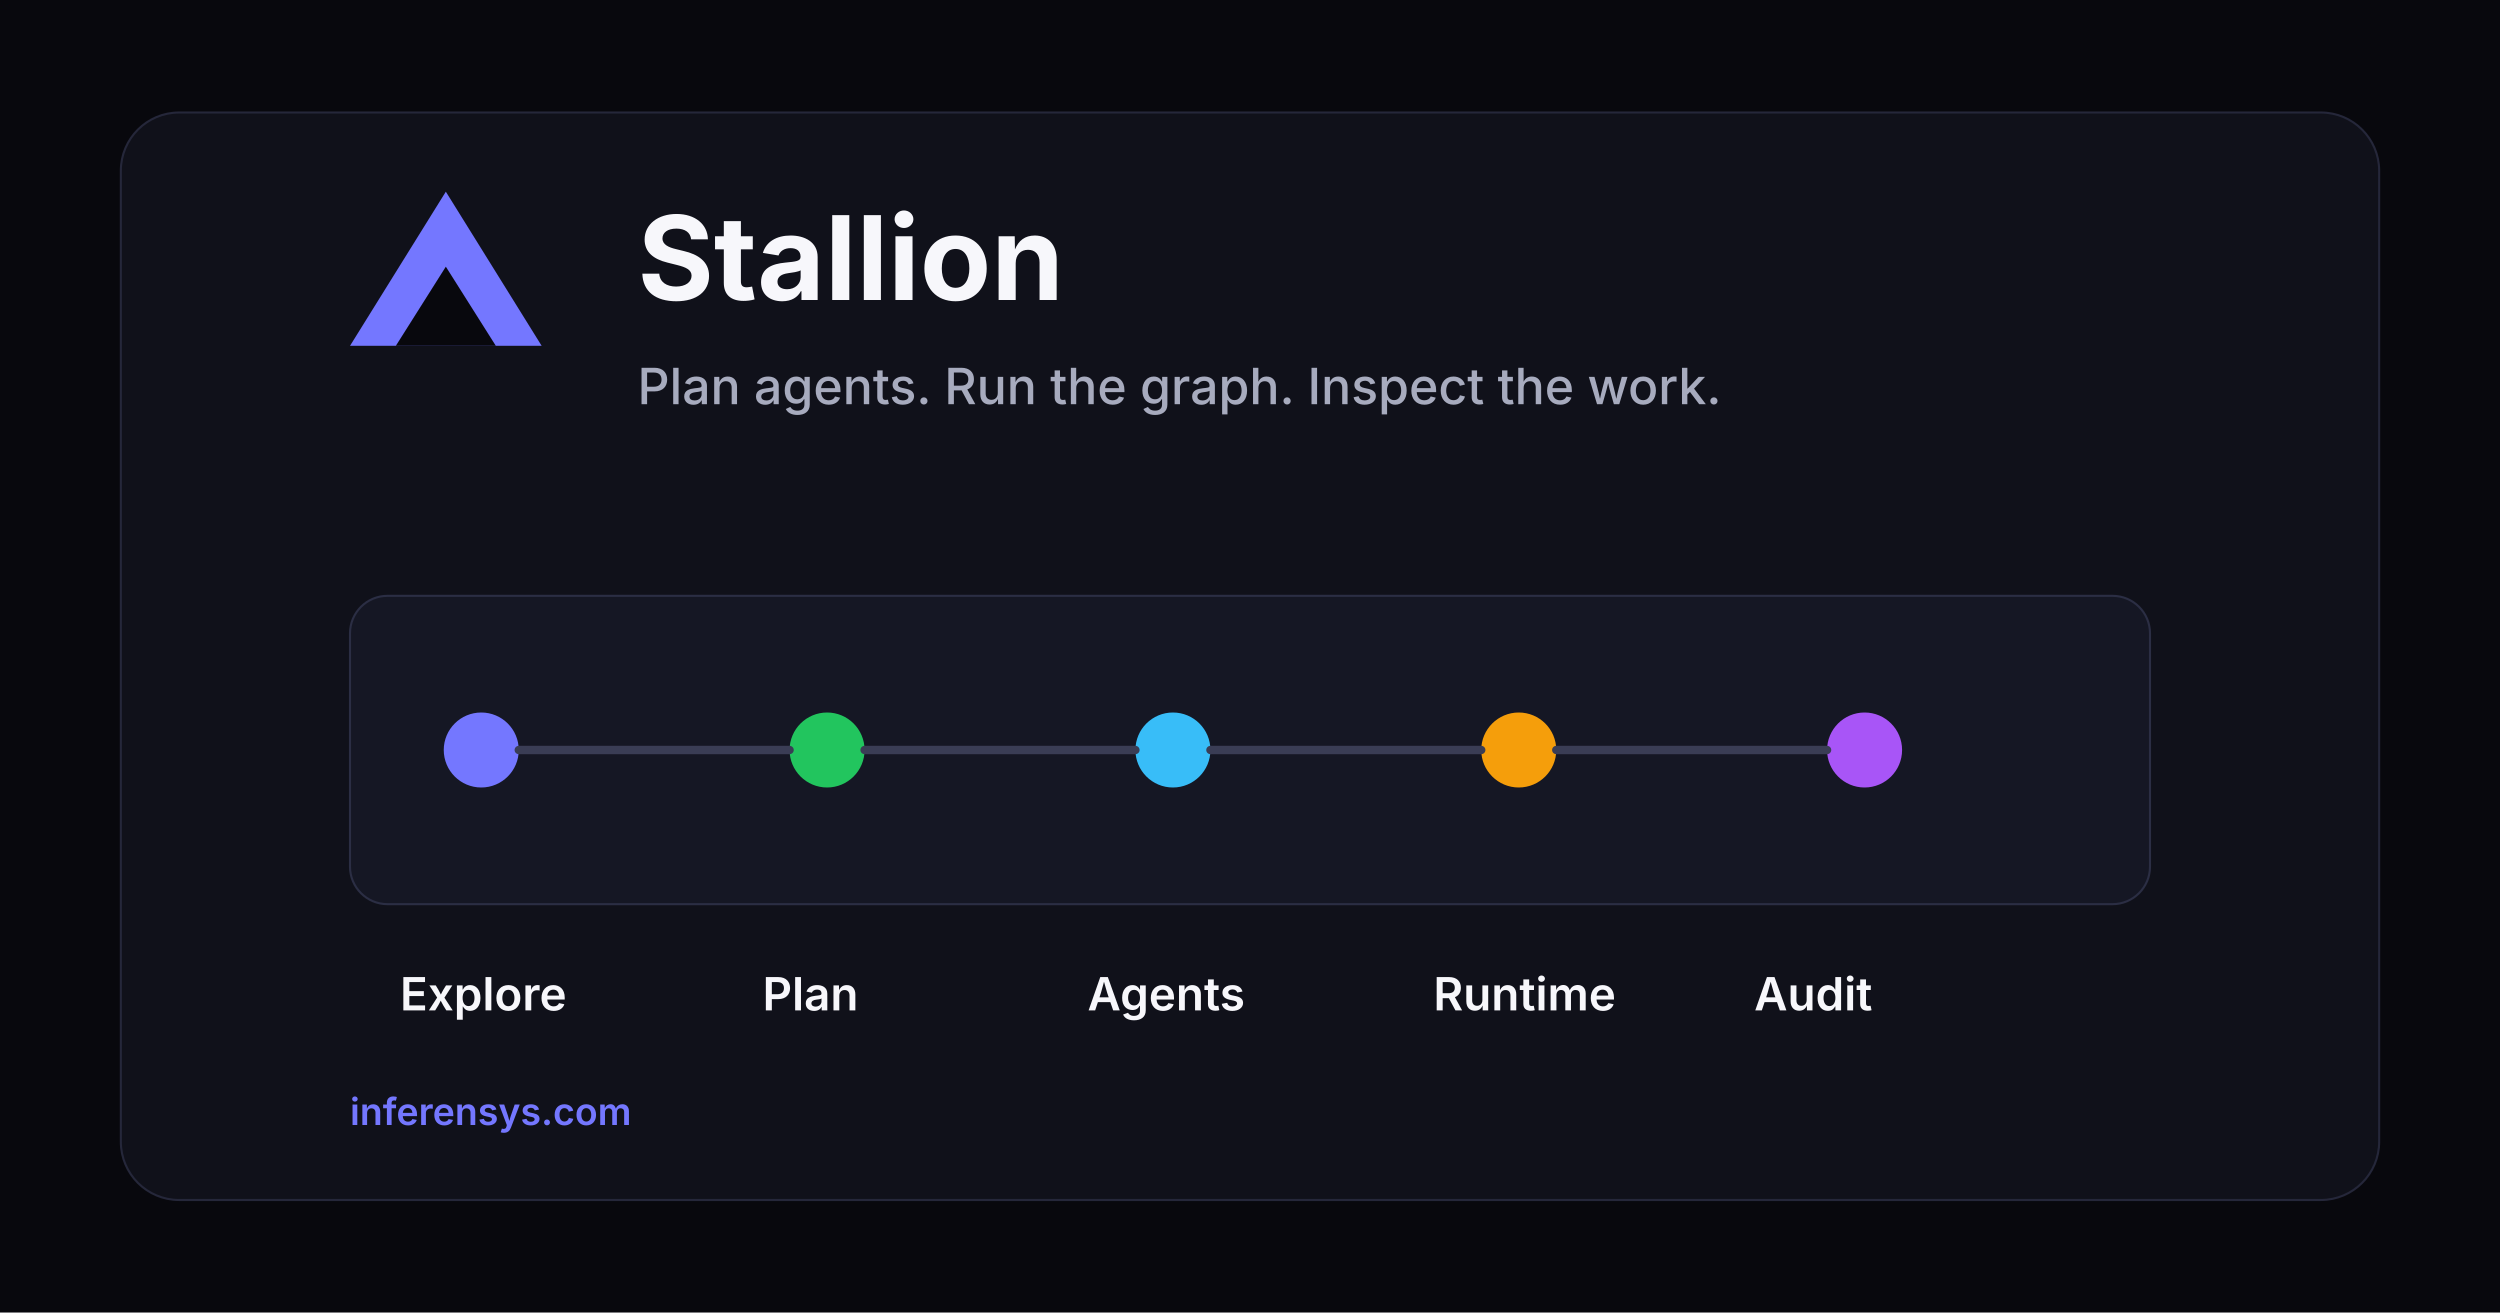
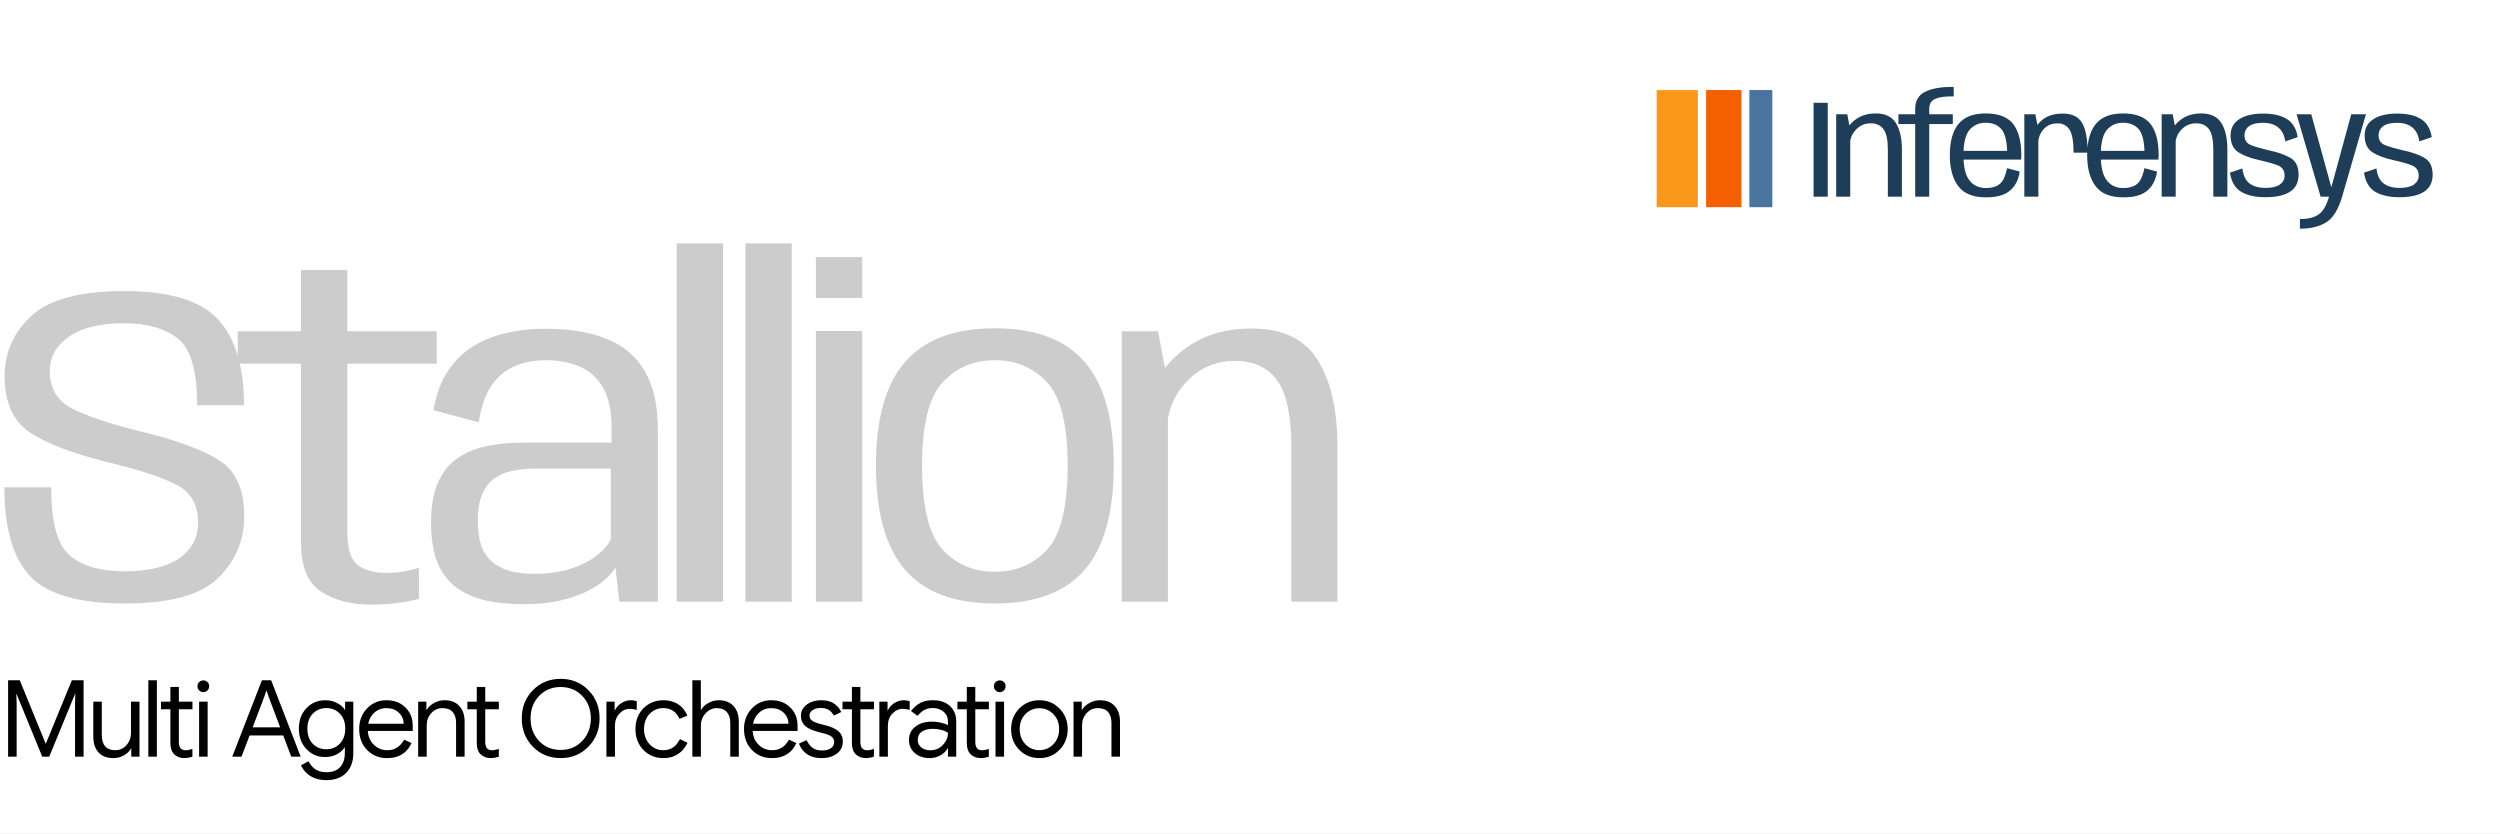
- <svg xmlns="http://www.w3.org/2000/svg" width="1200" height="630" viewBox="0 0 1200 630" fill="none">
-   <rect width="1200" height="630" fill="#08080D" />
-   <rect x="58" y="54" width="1084" height="522" rx="28" fill="#10111A" stroke="#25273A" />
-   <path d="M168 166L214 92L260 166H168Z" fill="#7477FF" />
-   <path d="M190 166L214 128L238 166H190Z" fill="#08080D" />
-   <text x="306" y="144" fill="#F7F7FB" font-family="Inter, ui-sans-serif, system-ui, -apple-system, BlinkMacSystemFont, 'Segoe UI', sans-serif" font-size="56" font-weight="700">Stallion</text>
-   <text x="306" y="194" fill="#A7ABBE" font-family="Inter, ui-sans-serif, system-ui, -apple-system, BlinkMacSystemFont, 'Segoe UI', sans-serif" font-size="24" font-weight="500">Plan agents. Run the graph. Inspect the work.</text>
-   <rect x="168" y="286" width="864" height="148" rx="18" fill="#151724" stroke="#2B2E44" />
-   <circle cx="231" cy="360" r="18" fill="#7477FF" />
-   <circle cx="397" cy="360" r="18" fill="#22C55E" />
-   <circle cx="563" cy="360" r="18" fill="#38BDF8" />
-   <circle cx="729" cy="360" r="18" fill="#F59E0B" />
-   <circle cx="895" cy="360" r="18" fill="#A855F7" />
-   <path d="M249 360H379" stroke="#3A3D55" stroke-width="4" stroke-linecap="round" />
-   <path d="M415 360H545" stroke="#3A3D55" stroke-width="4" stroke-linecap="round" />
-   <path d="M581 360H711" stroke="#3A3D55" stroke-width="4" stroke-linecap="round" />
-   <path d="M747 360H877" stroke="#3A3D55" stroke-width="4" stroke-linecap="round" />
-   <text x="192" y="485" fill="#F7F7FB" font-family="Inter, ui-sans-serif, system-ui, -apple-system, BlinkMacSystemFont, 'Segoe UI', sans-serif" font-size="22" font-weight="600">Explore</text>
-   <text x="366" y="485" fill="#F7F7FB" font-family="Inter, ui-sans-serif, system-ui, -apple-system, BlinkMacSystemFont, 'Segoe UI', sans-serif" font-size="22" font-weight="600">Plan</text>
-   <text x="522" y="485" fill="#F7F7FB" font-family="Inter, ui-sans-serif, system-ui, -apple-system, BlinkMacSystemFont, 'Segoe UI', sans-serif" font-size="22" font-weight="600">Agents</text>
-   <text x="688" y="485" fill="#F7F7FB" font-family="Inter, ui-sans-serif, system-ui, -apple-system, BlinkMacSystemFont, 'Segoe UI', sans-serif" font-size="22" font-weight="600">Runtime</text>
-   <text x="842" y="485" fill="#F7F7FB" font-family="Inter, ui-sans-serif, system-ui, -apple-system, BlinkMacSystemFont, 'Segoe UI', sans-serif" font-size="22" font-weight="600">Audit</text>
-   <text x="168" y="540" fill="#7477FF" font-family="Inter, ui-sans-serif, system-ui, -apple-system, BlinkMacSystemFont, 'Segoe UI', sans-serif" font-size="18" font-weight="600">inferensys.com</text>
+ <svg xmlns="http://www.w3.org/2000/svg" width="1500" height="500" viewBox="0 0 1500 500" fill="none">
+   <g clip-path="url(#clip0_213_137)">
+     <rect width="1500" height="500" fill="white" />
+     <rect x="994" y="124.32" width="70.285" height="24.701" transform="rotate(-90 994 124.32)" fill="#FA9819" />
+     <rect x="1023.67" y="124.32" width="70.285" height="21.189" transform="rotate(-90 1023.67 124.32)" fill="#F45F00" />
+     <rect x="1049.62" y="124.32" width="70.285" height="13.773" transform="rotate(-90 1049.62 124.32)" fill="#48749E" />
+     <path d="M1088.14 118V61.674H1096.65V118H1088.14ZM1101.71 118V68.558H1108.35L1110.14 78.113V118H1101.71ZM1132.71 118V89.754C1132.71 84.024 1131.85 79.963 1130.12 77.57C1128.43 75.178 1125.84 73.982 1122.36 73.982C1118.89 73.982 1115.94 75.262 1113.52 77.821C1111.1 80.38 1109.89 83.606 1109.89 87.501L1105.8 84.914C1105.8 80.853 1107.62 77.028 1111.27 73.44C1114.94 69.852 1119.65 68.058 1125.41 68.058C1131.14 68.058 1135.19 69.991 1137.55 73.857C1139.94 77.696 1141.14 82.981 1141.14 89.712V118H1132.71ZM1149.11 118V74.441H1139.05V68.558H1149.11V65.429C1149.11 60.506 1151.07 57.071 1154.99 55.124C1158.94 53.149 1164.21 52.161 1170.8 52.161H1172.22V57.836H1170.97C1166.74 57.836 1163.45 58.336 1161.08 59.338C1158.72 60.339 1157.54 62.383 1157.54 65.471V68.558H1171.68V74.441H1157.54V118H1149.11ZM1191.55 118.417C1183.88 118.417 1178.35 116.192 1174.99 111.742C1171.6 107.263 1169.9 101.074 1169.9 93.175C1169.9 84.802 1171.64 78.53 1175.11 74.358C1178.56 70.158 1184 68.058 1191.43 68.058C1199.08 68.058 1204.56 70.158 1207.87 74.358C1211.15 78.558 1212.79 84.789 1212.79 93.05C1212.79 94.023 1212.73 94.927 1212.62 95.762H1177.16V90.505H1204.28C1204.06 84.441 1202.96 80.157 1200.98 77.654C1198.7 74.984 1195.52 73.649 1191.43 73.649C1187.45 73.649 1184.24 75.053 1181.79 77.863C1179.31 80.7 1178.08 85.804 1178.08 93.175C1178.08 100.157 1179.27 105.163 1181.66 108.195C1184.03 111.283 1187.32 112.826 1191.55 112.826V118.417ZM1191.55 112.826C1193.97 112.826 1196.09 112.423 1197.89 111.616C1199.7 110.81 1201.11 109.433 1202.11 107.486C1203.05 105.539 1203.76 103.341 1204.24 100.894L1211.83 102.938C1211.36 106.332 1210.27 109.21 1208.58 111.575C1206.85 113.967 1204.63 115.705 1201.9 116.79C1199.17 117.875 1195.72 118.417 1191.55 118.417V112.826ZM1244.13 91.589C1244.13 84.802 1243.31 80.185 1241.67 77.737C1240.06 75.262 1237.68 74.024 1234.54 74.024C1230.95 74.024 1228.13 75.234 1226.07 77.654C1224.01 80.046 1222.98 82.758 1222.98 85.79L1219.73 83.412C1219.73 79.184 1221.34 75.582 1224.57 72.606C1227.79 69.629 1232.13 68.141 1237.58 68.141C1243.2 68.141 1247.1 70.019 1249.27 73.774C1251.46 77.501 1252.56 83.439 1252.56 91.589H1244.13ZM1214.59 118V68.558H1221.23L1223.02 78.113V118H1214.59ZM1273.95 118.417C1266.27 118.417 1260.75 116.192 1257.39 111.742C1253.99 107.263 1252.3 101.074 1252.3 93.175C1252.3 84.802 1254.04 78.53 1257.51 74.358C1260.96 70.158 1266.4 68.058 1273.83 68.058C1281.48 68.058 1286.96 70.158 1290.27 74.358C1293.55 78.558 1295.19 84.789 1295.19 93.05C1295.19 94.023 1295.13 94.927 1295.02 95.762H1259.56V90.505H1286.68C1286.45 84.441 1285.36 80.157 1283.38 77.654C1281.1 74.984 1277.92 73.649 1273.83 73.649C1269.85 73.649 1266.64 75.053 1264.19 77.863C1261.71 80.7 1260.48 85.804 1260.48 93.175C1260.48 100.157 1261.67 105.163 1264.06 108.195C1266.43 111.283 1269.72 112.826 1273.95 112.826V118.417ZM1273.95 112.826C1276.37 112.826 1278.49 112.423 1280.29 111.616C1282.1 110.81 1283.51 109.433 1284.51 107.486C1285.45 105.539 1286.16 103.341 1286.64 100.894L1294.23 102.938C1293.76 106.332 1292.67 109.21 1290.97 111.575C1289.25 113.967 1287.03 115.705 1284.3 116.79C1281.57 117.875 1278.12 118.417 1273.95 118.417V112.826ZM1296.99 118V68.558H1303.63L1305.42 78.113V118H1296.99ZM1327.99 118V89.754C1327.99 84.024 1327.13 79.963 1325.41 77.57C1323.71 75.178 1321.12 73.982 1317.65 73.982C1314.17 73.982 1311.22 75.262 1308.8 77.821C1306.38 80.38 1305.17 83.606 1305.17 87.501L1301.08 84.914C1301.08 80.853 1302.9 77.028 1306.55 73.44C1310.22 69.852 1314.93 68.058 1320.69 68.058C1326.42 68.058 1330.47 69.991 1332.83 73.857C1335.23 77.696 1336.42 82.981 1336.42 89.712V118H1327.99ZM1359.21 118.334C1353.25 118.334 1348.44 117.263 1344.77 115.121C1341.1 112.979 1338.83 109.141 1337.97 103.606L1345.44 101.061C1345.91 105.233 1347.33 108.223 1349.69 110.031C1352.08 111.839 1355.3 112.743 1359.33 112.743C1363.14 112.743 1365.99 112.075 1367.88 110.74C1369.8 109.377 1370.76 107.597 1370.76 105.4C1370.76 102.257 1369.3 100.157 1366.38 99.1C1363.46 98.015 1359.79 96.986 1355.37 96.012C1350.33 94.927 1346.23 93.383 1343.06 91.381C1339.92 89.35 1338.34 85.985 1338.34 81.284C1338.34 77 1340.08 73.746 1343.56 71.521C1347.04 69.268 1351.81 68.141 1357.87 68.141C1363.91 68.141 1368.66 69.24 1372.14 71.437C1375.64 73.607 1377.8 77.223 1378.61 82.285L1371.14 84.83C1370.67 81.186 1369.29 78.419 1367.01 76.528C1364.75 74.636 1361.68 73.69 1357.79 73.69C1354.03 73.69 1351.24 74.372 1349.4 75.735C1347.59 77.098 1346.69 78.933 1346.69 81.242C1346.69 84.135 1348.07 86.11 1350.82 87.167C1353.6 88.224 1357.12 89.239 1361.38 90.213C1366.41 91.242 1370.62 92.702 1374.02 94.594C1377.44 96.457 1379.15 99.865 1379.15 104.816C1379.15 109.377 1377.45 112.771 1374.06 114.996C1370.67 117.221 1365.71 118.334 1359.21 118.334ZM1392.38 118L1377.94 68.558H1386.75L1398.76 112.201H1398.85L1410.74 68.558H1419.58L1405.27 118H1392.38ZM1379.95 137.234V131.435C1384.67 131.435 1388.37 130.545 1391.04 128.765C1393.71 127.012 1395.84 123.424 1397.43 118H1405.27C1403.02 125.733 1399.83 130.865 1395.72 133.396C1391.6 135.955 1386.34 137.234 1379.95 137.234ZM1439.65 118.334C1433.7 118.334 1428.88 117.263 1425.21 115.121C1421.54 112.979 1419.27 109.141 1418.41 103.606L1425.88 101.061C1426.35 105.233 1427.77 108.223 1430.14 110.031C1432.53 111.839 1435.74 112.743 1439.77 112.743C1443.58 112.743 1446.44 112.075 1448.33 110.74C1450.25 109.377 1451.21 107.597 1451.21 105.4C1451.21 102.257 1449.75 100.157 1446.83 99.1C1443.9 98.015 1440.23 96.986 1435.81 96.012C1430.78 94.927 1426.67 93.383 1423.5 91.381C1420.36 89.35 1418.79 85.985 1418.79 81.284C1418.79 77 1420.53 73.746 1424 71.521C1427.48 69.268 1432.25 68.141 1438.31 68.141C1444.35 68.141 1449.11 69.24 1452.58 71.437C1456.09 73.607 1458.24 77.223 1459.05 82.285L1451.58 84.83C1451.11 81.186 1449.73 78.419 1447.45 76.528C1445.2 74.636 1442.12 73.69 1438.23 73.69C1434.48 73.69 1431.68 74.372 1429.84 75.735C1428.04 77.098 1427.13 78.933 1427.13 81.242C1427.13 84.135 1428.51 86.11 1431.26 87.167C1434.04 88.224 1437.56 89.239 1441.82 90.213C1446.85 91.242 1451.07 92.702 1454.46 94.594C1457.88 96.457 1459.59 99.865 1459.59 104.816C1459.59 109.377 1457.9 112.771 1454.5 114.996C1451.11 117.221 1446.16 118.334 1439.65 118.334Z" fill="#1E3D59" />
+     <path d="M74.921 362.095C47.445 362.095 28.504 356.664 18.098 345.802C7.784 334.848 2.626 317.048 2.626 292.402H30.695C30.695 313.397 34.438 327.043 41.923 333.342C49.408 339.64 60.316 342.789 74.647 342.789C88.978 342.789 99.932 340.188 107.509 334.985C115.085 329.69 118.873 322.525 118.873 313.488C118.873 302.443 114.218 294.73 104.907 290.348C95.688 285.875 82.634 281.631 65.747 277.614C43.201 272.046 27.044 265.839 17.277 258.993C7.601 252.147 2.763 241.01 2.763 225.584C2.763 211.527 8.103 199.523 18.783 189.573C29.463 179.624 48.039 174.649 74.51 174.649C101.53 174.649 120.242 180.263 130.648 191.49C141.146 202.627 146.394 219.833 146.394 243.11H118.325C118.325 222.754 114.492 209.473 106.824 203.266C99.156 197.058 88.294 193.955 74.236 193.955C59.996 193.955 49.043 196.648 41.375 202.033C33.708 207.328 29.874 214.174 29.874 222.572C29.874 233.252 34.529 240.874 43.84 245.438C53.242 250.002 66.249 254.338 82.863 258.445C106.048 264.105 122.433 270.129 132.018 276.519C141.693 282.909 146.531 293.954 146.531 309.654C146.531 324.35 141.283 336.765 130.785 346.897C120.379 357.029 101.758 362.095 74.921 362.095ZM222.626 362.78C210.668 362.78 200.673 360.178 192.64 354.975C184.607 349.681 180.591 339.914 180.591 325.674V218.19H142.663V198.747H180.591V162.052H208.386V198.747H262.06V218.19H208.386V319.239C208.386 329.188 210.44 335.761 214.548 338.956C218.655 342.15 224.452 343.748 231.937 343.748C238.6 343.748 245.081 342.698 251.38 340.599V359.357C242.251 361.639 232.667 362.78 222.626 362.78ZM314.355 362.506C305.957 362.506 298.335 361.776 291.489 360.315C284.734 358.764 278.847 356.162 273.826 352.511C268.897 348.86 265.109 343.885 262.462 337.586C259.906 331.197 258.628 323.164 258.628 313.488C258.628 304.177 259.906 296.464 262.462 290.348C265.018 284.141 268.669 279.257 273.416 275.697C278.253 272.046 284.095 269.445 290.942 267.893C297.788 266.341 305.455 265.565 313.945 265.565H366.933V256.391C366.933 246.807 365.336 239.094 362.141 233.252C358.946 227.318 354.382 222.982 348.449 220.244C342.516 217.505 335.487 216.136 327.363 216.136C320.334 216.136 314.036 217.369 308.468 219.833C302.899 222.298 298.29 226.268 294.638 231.745C291.079 237.131 288.614 244.342 287.245 253.379L260.134 246.122C261.595 237.177 264.287 229.6 268.212 223.393C272.229 217.186 277.158 212.166 283 208.332C288.933 204.498 295.643 201.714 303.128 199.979C310.613 198.154 318.646 197.241 327.226 197.241C341.648 197.241 353.88 199.249 363.921 203.266C373.962 207.282 381.584 213.717 386.787 222.572C392.081 231.426 394.729 243.156 394.729 257.761V361H371.589L369.261 340.462C368.074 342.744 366.021 345.163 363.1 347.719C360.179 350.274 356.436 352.693 351.872 354.975C347.308 357.166 341.877 358.992 335.578 360.452C329.371 361.822 322.297 362.506 314.355 362.506ZM320.38 344.295C328.686 344.295 335.989 343.291 342.287 341.283C348.677 339.184 353.926 336.537 358.033 333.342C362.141 330.147 364.971 326.861 366.523 323.483V281.174H320.38C315.725 281.174 311.343 281.631 307.235 282.544C303.128 283.365 299.522 284.917 296.418 287.199C293.406 289.39 291.033 292.539 289.299 296.647C287.564 300.754 286.697 306.003 286.697 312.393C286.697 318.965 287.519 324.305 289.162 328.413C290.896 332.52 293.315 335.715 296.418 337.997C299.522 340.279 303.128 341.922 307.235 342.926C311.343 343.839 315.725 344.295 320.38 344.295ZM406.038 361V146.032H433.833V361H406.038ZM447.243 361V146.032H475.038V361H447.243ZM489.53 361V198.61H517.325V361H489.53ZM489.53 154.247H517.325V178.756H489.53V154.247ZM596.916 362.095C572.726 362.095 554.789 355.386 543.105 341.968C531.421 328.458 525.579 307.6 525.579 279.394C525.579 251.188 531.421 230.422 543.105 217.095C554.789 203.676 572.726 196.967 596.916 196.967C621.197 196.967 639.133 203.676 650.726 217.095C662.41 230.422 668.252 251.188 668.252 279.394C668.252 307.6 662.41 328.458 650.726 341.968C639.133 355.386 621.197 362.095 596.916 362.095ZM596.916 343.063C609.604 343.063 620.056 338.636 628.271 329.782C636.486 320.836 640.594 304.086 640.594 279.531C640.594 254.977 636.486 238.272 628.271 229.418C620.056 220.563 609.604 216.136 596.916 216.136C584.228 216.136 573.776 220.563 565.561 229.418C557.345 238.272 553.238 254.977 553.238 279.531C553.238 304.086 557.345 320.836 565.561 329.782C573.776 338.636 584.228 343.063 596.916 343.063ZM673.068 361V198.747H694.839L700.726 230.102V361H673.068ZM774.801 361V268.304C774.801 249.5 771.972 236.173 766.312 228.322C760.744 220.472 752.255 216.547 740.845 216.547C729.434 216.547 719.759 220.746 711.817 229.144C703.876 237.542 699.905 248.13 699.905 260.91L686.486 252.421C686.486 239.094 692.465 226.542 704.423 214.767C716.472 202.992 731.945 197.104 750.84 197.104C769.644 197.104 782.925 203.448 790.684 216.136C798.534 228.733 802.46 246.077 802.46 268.167V361H774.801Z" fill="black" fill-opacity="0.2" />
+     <path d="M4.864 454V408.176H11.872L27.392 446.16H27.52L43.104 408.176H50.144V454H45.024V421.936L45.184 416.176H45.088L29.536 454H25.344L9.92 416.368H9.792L9.984 422.096V454H4.864ZM67.96 454.864C64.141 454.864 61.187 453.723 59.096 451.44C57.027 449.157 55.992 446.011 55.992 442V421.008H61.08V440.976C61.08 443.963 61.752 446.235 63.096 447.792C64.461 449.349 66.445 450.128 69.048 450.128C71.8 450.128 74.072 449.125 75.864 447.12C77.677 445.093 78.584 442.608 78.584 439.664V421.008H83.704V454H78.776V446.704L81.112 449.04H78.648C77.667 450.789 76.205 452.197 74.264 453.264C72.344 454.331 70.243 454.864 67.96 454.864ZM89.004 454V408.176H94.124V454H89.004ZM110.644 454.864C108.212 454.864 106.196 454.117 104.595 452.624C103.017 451.131 102.227 448.88 102.227 445.872V412.144H107.316V445.008C107.316 446.843 107.668 448.165 108.372 448.976C109.076 449.765 110.11 450.16 111.476 450.16C111.902 450.16 112.329 450.128 112.756 450.064C113.204 449.979 113.758 449.84 114.42 449.648C115.102 449.435 115.444 449.328 115.444 449.328V454.032C115.444 454.032 115.134 454.117 114.516 454.288C113.897 454.48 113.278 454.619 112.66 454.704C112.041 454.811 111.369 454.864 110.644 454.864ZM96.596 425.552V421.008H115.476V425.552H96.596ZM119.464 454V421.008H124.584V454H119.464ZM121.992 415.28C121.032 415.28 120.2 414.939 119.496 414.256C118.813 413.552 118.472 412.709 118.472 411.728C118.472 410.725 118.813 409.893 119.496 409.232C120.2 408.571 121.032 408.24 121.992 408.24C122.995 408.24 123.827 408.571 124.488 409.232C125.171 409.893 125.512 410.725 125.512 411.728C125.512 412.709 125.171 413.552 124.488 414.256C123.827 414.939 122.995 415.28 121.992 415.28ZM139.347 454L157.139 408.176H162.707L180.403 454H174.739L161.107 417.872L159.955 414.352H159.827L158.643 417.872L144.915 454H139.347ZM146.931 441.264L148.659 436.4H170.227L171.987 441.264H146.931ZM195.797 468.08C193.578 468.08 191.573 467.792 189.781 467.216C187.989 466.64 186.389 465.808 184.981 464.72C183.594 463.632 182.506 462.448 181.717 461.168C180.949 459.888 180.565 459.248 180.565 459.248L185.045 456.752C185.045 456.752 185.376 457.264 186.037 458.288C186.72 459.333 187.52 460.24 188.437 461.008C189.354 461.776 190.421 462.352 191.637 462.736C192.874 463.141 194.272 463.344 195.829 463.344C199.392 463.344 202.122 462.331 204.021 460.304C205.941 458.277 206.901 455.461 206.901 451.856V448.4H206.773C205.706 450.064 204.16 451.451 202.133 452.56C200.128 453.669 197.738 454.224 194.965 454.224C190.57 454.224 186.858 452.624 183.829 449.424C180.821 446.224 179.317 442.128 179.317 437.136C179.317 432.187 180.821 428.123 183.829 424.944C186.837 421.744 190.666 420.144 195.317 420.144C197.77 420.144 200.053 420.688 202.165 421.776C204.298 422.843 205.888 424.229 206.933 425.936H208.341L207.061 427.696V421.008H211.989V451.792C211.989 456.869 210.56 460.848 207.701 463.728C204.864 466.629 200.896 468.08 195.797 468.08ZM195.797 449.552C199.061 449.552 201.77 448.421 203.925 446.16C206.08 443.899 207.157 440.869 207.157 437.072C207.136 433.339 206.048 430.373 203.893 428.176C201.76 425.957 199.061 424.848 195.797 424.848C192.533 424.848 189.824 425.968 187.669 428.208C185.514 430.427 184.437 433.403 184.437 437.136C184.437 440.997 185.504 444.037 187.637 446.256C189.792 448.453 192.512 449.552 195.797 449.552ZM232.147 454.864C227.39 454.864 223.422 453.232 220.243 449.968C217.086 446.704 215.507 442.533 215.507 437.456C215.507 432.464 217.075 428.336 220.211 425.072C223.347 421.787 227.219 420.144 231.827 420.144C236.563 420.144 240.382 421.595 243.283 424.496C246.184 427.376 247.635 430.992 247.635 435.344V438.576H218.419V434.224H242.227C242.12 431.536 241.118 429.307 239.219 427.536C237.342 425.765 234.878 424.88 231.827 424.88C228.627 424.88 225.96 426.043 223.827 428.368C221.715 430.693 220.659 433.723 220.659 437.456C220.659 441.253 221.8 444.315 224.083 446.64C226.387 448.965 229.139 450.128 232.339 450.128C233.918 450.128 235.283 449.904 236.435 449.456C237.587 449.008 238.622 448.379 239.539 447.568C240.478 446.757 241.48 445.499 242.547 443.792L246.931 445.872C245.779 448.197 244.499 449.968 243.091 451.184C241.683 452.4 240.104 453.317 238.355 453.936C236.627 454.555 234.558 454.864 232.147 454.864ZM250.896 454V421.008H255.824V426.736L255.056 425.968H255.952C256.933 424.304 258.416 422.917 260.4 421.808C262.384 420.699 264.485 420.144 266.704 420.144C270.544 420.144 273.509 421.296 275.6 423.6C277.712 425.883 278.768 428.987 278.768 432.912V454H273.648V433.744C273.648 430.928 272.976 428.752 271.632 427.216C270.288 425.659 268.219 424.88 265.424 424.88C262.821 424.88 260.603 425.883 258.768 427.888C256.933 429.893 256.016 432.357 256.016 435.28V454H250.896ZM294.473 454.864C292.041 454.864 290.025 454.117 288.425 452.624C286.847 451.131 286.057 448.88 286.057 445.872V412.144H291.145V445.008C291.145 446.843 291.497 448.165 292.201 448.976C292.905 449.765 293.94 450.16 295.305 450.16C295.732 450.16 296.159 450.128 296.585 450.064C297.033 449.979 297.588 449.84 298.249 449.648C298.932 449.435 299.273 449.328 299.273 449.328V454.032C299.273 454.032 298.964 454.117 298.345 454.288C297.727 454.48 297.108 454.619 296.489 454.704C295.871 454.811 295.199 454.864 294.473 454.864ZM280.425 425.552V421.008H299.305V425.552H280.425ZM336.389 454.864C329.733 454.864 324.176 452.581 319.717 448.016C315.28 443.451 313.061 437.797 313.061 431.056C313.061 424.293 315.28 418.651 319.717 414.128C324.176 409.584 329.733 407.312 336.389 407.312C343.024 407.312 348.57 409.573 353.029 414.096C357.509 418.619 359.749 424.261 359.749 431.024C359.749 437.744 357.52 443.397 353.061 447.984C348.602 452.571 343.045 454.864 336.389 454.864ZM336.389 449.968C341.616 449.968 345.936 448.176 349.349 444.592C352.784 440.987 354.501 436.464 354.501 431.024C354.501 425.563 352.773 421.061 349.317 417.52C345.882 413.979 341.573 412.208 336.389 412.208C331.184 412.208 326.874 413.989 323.461 417.552C320.048 421.115 318.341 425.605 318.341 431.024C318.341 436.485 320.037 441.008 323.429 444.592C326.842 448.176 331.162 449.968 336.389 449.968ZM363.844 454V421.008H368.772V426.768L368.164 426.288H368.9C369.753 424.432 371.076 422.949 372.868 421.84C374.66 420.709 376.494 420.144 378.372 420.144C378.82 420.144 379.321 420.176 379.876 420.24C380.43 420.304 380.932 420.4 381.38 420.528C381.828 420.635 382.052 420.688 382.052 420.688V425.968C382.052 425.968 381.774 425.893 381.22 425.744C380.665 425.595 380.078 425.488 379.46 425.424C378.841 425.339 378.35 425.296 377.988 425.296C375.556 425.296 373.444 426.256 371.652 428.176C369.86 430.075 368.964 432.507 368.964 435.472V454H363.844ZM398.008 454.864C393.187 454.864 389.187 453.221 386.008 449.936C382.851 446.651 381.272 442.469 381.272 437.392C381.272 432.336 382.872 428.197 386.072 424.976C389.293 421.755 393.293 420.144 398.072 420.144C400.163 420.144 402.072 420.453 403.8 421.072C405.549 421.669 407.128 422.576 408.536 423.792C409.944 425.008 411.245 426.853 412.44 429.328L407.8 431.312C406.883 429.605 405.976 428.325 405.08 427.472C404.184 426.619 403.128 425.968 401.912 425.52C400.717 425.072 399.384 424.848 397.912 424.848C394.755 424.848 392.045 426.011 389.784 428.336C387.544 430.661 386.424 433.68 386.424 437.392C386.424 441.125 387.544 444.187 389.784 446.576C392.024 448.944 394.733 450.128 397.912 450.128C399.363 450.128 400.685 449.904 401.88 449.456C403.075 449.008 404.131 448.357 405.048 447.504C405.965 446.651 406.947 445.317 407.992 443.504L412.536 445.648C411.32 448.016 410.019 449.808 408.632 451.024C407.267 452.24 405.709 453.189 403.96 453.872C402.211 454.533 400.227 454.864 398.008 454.864ZM415.411 454V408.176H420.499V425.968H420.627C421.608 424.283 423.059 422.896 424.979 421.808C426.899 420.699 428.979 420.144 431.219 420.144C435.059 420.144 438.024 421.307 440.115 423.632C442.227 425.936 443.283 429.029 443.283 432.912V454H438.163V433.744C438.163 430.992 437.48 428.827 436.115 427.248C434.771 425.669 432.755 424.88 430.067 424.88C427.486 424.88 425.246 425.915 423.347 427.984C421.47 430.032 420.531 432.507 420.531 435.408V454H415.411ZM463.042 454.864C458.285 454.864 454.317 453.232 451.138 449.968C447.981 446.704 446.402 442.533 446.402 437.456C446.402 432.464 447.97 428.336 451.106 425.072C454.242 421.787 458.114 420.144 462.722 420.144C467.458 420.144 471.277 421.595 474.178 424.496C477.079 427.376 478.53 430.992 478.53 435.344V438.576H449.314V434.224H473.122C473.015 431.536 472.013 429.307 470.114 427.536C468.237 425.765 465.773 424.88 462.722 424.88C459.522 424.88 456.855 426.043 454.722 428.368C452.61 430.693 451.554 433.723 451.554 437.456C451.554 441.253 452.695 444.315 454.978 446.64C457.282 448.965 460.034 450.128 463.234 450.128C464.813 450.128 466.178 449.904 467.33 449.456C468.482 449.008 469.517 448.379 470.434 447.568C471.373 446.757 472.375 445.499 473.442 443.792L477.826 445.872C476.674 448.197 475.394 449.968 473.986 451.184C472.578 452.4 470.999 453.317 469.25 453.936C467.522 454.555 465.453 454.864 463.042 454.864ZM492.959 454.864C490.804 454.864 488.916 454.587 487.295 454.032C485.695 453.477 484.276 452.656 483.039 451.568C481.823 450.48 480.895 449.317 480.255 448.08C479.636 446.821 479.327 446.192 479.327 446.192L483.903 444.08C483.903 444.08 484.18 444.56 484.735 445.52C485.29 446.48 485.962 447.323 486.751 448.048C487.54 448.773 488.447 449.328 489.471 449.712C490.516 450.096 491.796 450.288 493.311 450.288C495.423 450.288 497.14 449.851 498.463 448.976C499.807 448.101 500.479 446.864 500.479 445.264C500.479 443.813 499.935 442.693 498.847 441.904C497.78 441.093 495.658 440.315 492.479 439.568C488.084 438.544 484.991 437.232 483.199 435.632C481.428 434.032 480.543 431.963 480.543 429.424C480.543 426.736 481.706 424.517 484.031 422.768C486.378 421.019 489.279 420.144 492.735 420.144C494.548 420.144 496.138 420.357 497.503 420.784C498.89 421.211 500.148 421.883 501.279 422.8C502.41 423.696 503.274 424.656 503.871 425.68C504.468 426.683 504.767 427.184 504.767 427.184L500.351 429.36C500.351 429.36 500.106 428.997 499.615 428.272C499.146 427.547 498.57 426.917 497.887 426.384C497.204 425.829 496.415 425.424 495.519 425.168C494.644 424.912 493.642 424.784 492.511 424.784C490.463 424.784 488.81 425.221 487.551 426.096C486.314 426.971 485.695 428.005 485.695 429.2C485.695 430.544 486.239 431.632 487.327 432.464C488.436 433.275 490.676 434.075 494.047 434.864C498.314 435.867 501.322 437.157 503.071 438.736C504.82 440.293 505.695 442.341 505.695 444.88C505.695 447.931 504.5 450.363 502.111 452.176C499.743 453.968 496.692 454.864 492.959 454.864ZM519.556 454.864C517.124 454.864 515.108 454.117 513.508 452.624C511.929 451.131 511.14 448.88 511.14 445.872V412.144H516.228V445.008C516.228 446.843 516.58 448.165 517.284 448.976C517.988 449.765 519.023 450.16 520.388 450.16C520.815 450.16 521.241 450.128 521.668 450.064C522.116 449.979 522.671 449.84 523.332 449.648C524.015 449.435 524.356 449.328 524.356 449.328V454.032C524.356 454.032 524.047 454.117 523.428 454.288C522.809 454.48 522.191 454.619 521.572 454.704C520.953 454.811 520.281 454.864 519.556 454.864ZM505.508 425.552V421.008H524.388V425.552H505.508ZM527.608 454V421.008H532.536V426.768L531.928 426.288H532.664C533.518 424.432 534.84 422.949 536.632 421.84C538.424 420.709 540.259 420.144 542.136 420.144C542.584 420.144 543.086 420.176 543.64 420.24C544.195 420.304 544.696 420.4 545.144 420.528C545.592 420.635 545.816 420.688 545.816 420.688V425.968C545.816 425.968 545.539 425.893 544.984 425.744C544.43 425.595 543.843 425.488 543.224 425.424C542.606 425.339 542.115 425.296 541.752 425.296C539.32 425.296 537.208 426.256 535.416 428.176C533.624 430.075 532.728 432.507 532.728 435.472V454H527.608ZM557.828 454.864C554.18 454.864 551.193 453.851 548.868 451.824C546.543 449.797 545.38 447.163 545.38 443.92C545.38 440.613 546.66 437.968 549.22 435.984C551.78 433.979 555.108 432.976 559.204 432.976C560.932 432.976 562.681 433.179 564.452 433.584C566.223 433.968 567.663 434.48 568.772 435.12V433.008C568.772 430.512 567.897 428.528 566.148 427.056C564.399 425.563 562.233 424.816 559.652 424.816C558.265 424.816 557.081 424.987 556.1 425.328C555.119 425.648 554.276 426.075 553.572 426.608C552.868 427.12 552.175 427.728 551.492 428.432C550.831 429.136 550.5 429.488 550.5 429.488L546.564 426.576C546.564 426.576 546.98 426.117 547.812 425.2C548.665 424.261 549.647 423.408 550.756 422.64C551.865 421.851 553.124 421.243 554.532 420.816C555.94 420.368 557.732 420.144 559.908 420.144C564.111 420.144 567.46 421.296 569.956 423.6C572.473 425.904 573.732 429.008 573.732 432.912V454H568.804V446.416L570.5 448.912H568.676C567.567 450.768 566.041 452.229 564.1 453.296C562.159 454.341 560.068 454.864 557.828 454.864ZM558.276 450.16C561.284 450.16 563.78 449.083 565.764 446.928C567.769 444.773 568.772 442.405 568.772 439.824V439.664C567.684 438.917 566.34 438.341 564.74 437.936C563.161 437.509 561.508 437.296 559.78 437.296C556.943 437.296 554.713 437.861 553.092 438.992C551.471 440.101 550.66 441.744 550.66 443.92C550.66 445.819 551.364 447.333 552.772 448.464C554.18 449.595 556.015 450.16 558.276 450.16ZM588.501 454.864C586.069 454.864 584.053 454.117 582.453 452.624C580.874 451.131 580.085 448.88 580.085 445.872V412.144H585.173V445.008C585.173 446.843 585.525 448.165 586.229 448.976C586.933 449.765 587.968 450.16 589.333 450.16C589.76 450.16 590.186 450.128 590.613 450.064C591.061 449.979 591.616 449.84 592.277 449.648C592.96 449.435 593.301 449.328 593.301 449.328V454.032C593.301 454.032 592.992 454.117 592.373 454.288C591.754 454.48 591.136 454.619 590.517 454.704C589.898 454.811 589.226 454.864 588.501 454.864ZM574.453 425.552V421.008H593.333V425.552H574.453ZM597.321 454V421.008H602.441V454H597.321ZM599.849 415.28C598.889 415.28 598.057 414.939 597.353 414.256C596.671 413.552 596.329 412.709 596.329 411.728C596.329 410.725 596.671 409.893 597.353 409.232C598.057 408.571 598.889 408.24 599.849 408.24C600.852 408.24 601.684 408.571 602.345 409.232C603.028 409.893 603.369 410.725 603.369 411.728C603.369 412.709 603.028 413.552 602.345 414.256C601.684 414.939 600.852 415.28 599.849 415.28ZM623.629 454.864C618.787 454.864 614.744 453.189 611.501 449.84C608.28 446.491 606.669 442.373 606.669 437.488C606.669 432.56 608.291 428.443 611.533 425.136C614.776 421.808 618.808 420.144 623.629 420.144C628.451 420.144 632.483 421.819 635.725 425.168C638.989 428.496 640.621 432.603 640.621 437.488C640.621 442.373 639 446.491 635.757 449.84C632.536 453.189 628.493 454.864 623.629 454.864ZM623.629 450.096C626.915 450.096 629.709 448.912 632.013 446.544C634.317 444.155 635.469 441.136 635.469 437.488C635.469 433.797 634.307 430.789 631.981 428.464C629.677 426.117 626.893 424.944 623.629 424.944C620.344 424.944 617.549 426.117 615.245 428.464C612.963 430.811 611.821 433.819 611.821 437.488C611.821 441.136 612.963 444.155 615.245 446.544C617.528 448.912 620.323 450.096 623.629 450.096ZM644.121 454V421.008H649.049V426.736L648.281 425.968H649.177C650.158 424.304 651.641 422.917 653.625 421.808C655.609 420.699 657.71 420.144 659.929 420.144C663.769 420.144 666.734 421.296 668.825 423.6C670.937 425.883 671.993 428.987 671.993 432.912V454H666.873V433.744C666.873 430.928 666.201 428.752 664.857 427.216C663.513 425.659 661.444 424.88 658.649 424.88C656.046 424.88 653.828 425.883 651.993 427.888C650.158 429.893 649.241 432.357 649.241 435.28V454H644.121Z" fill="black" />
+   </g>
+   <defs>
+     <clipPath id="clip0_213_137">
+       <rect width="1500" height="500" fill="white" />
+     </clipPath>
+   </defs>
</svg>
